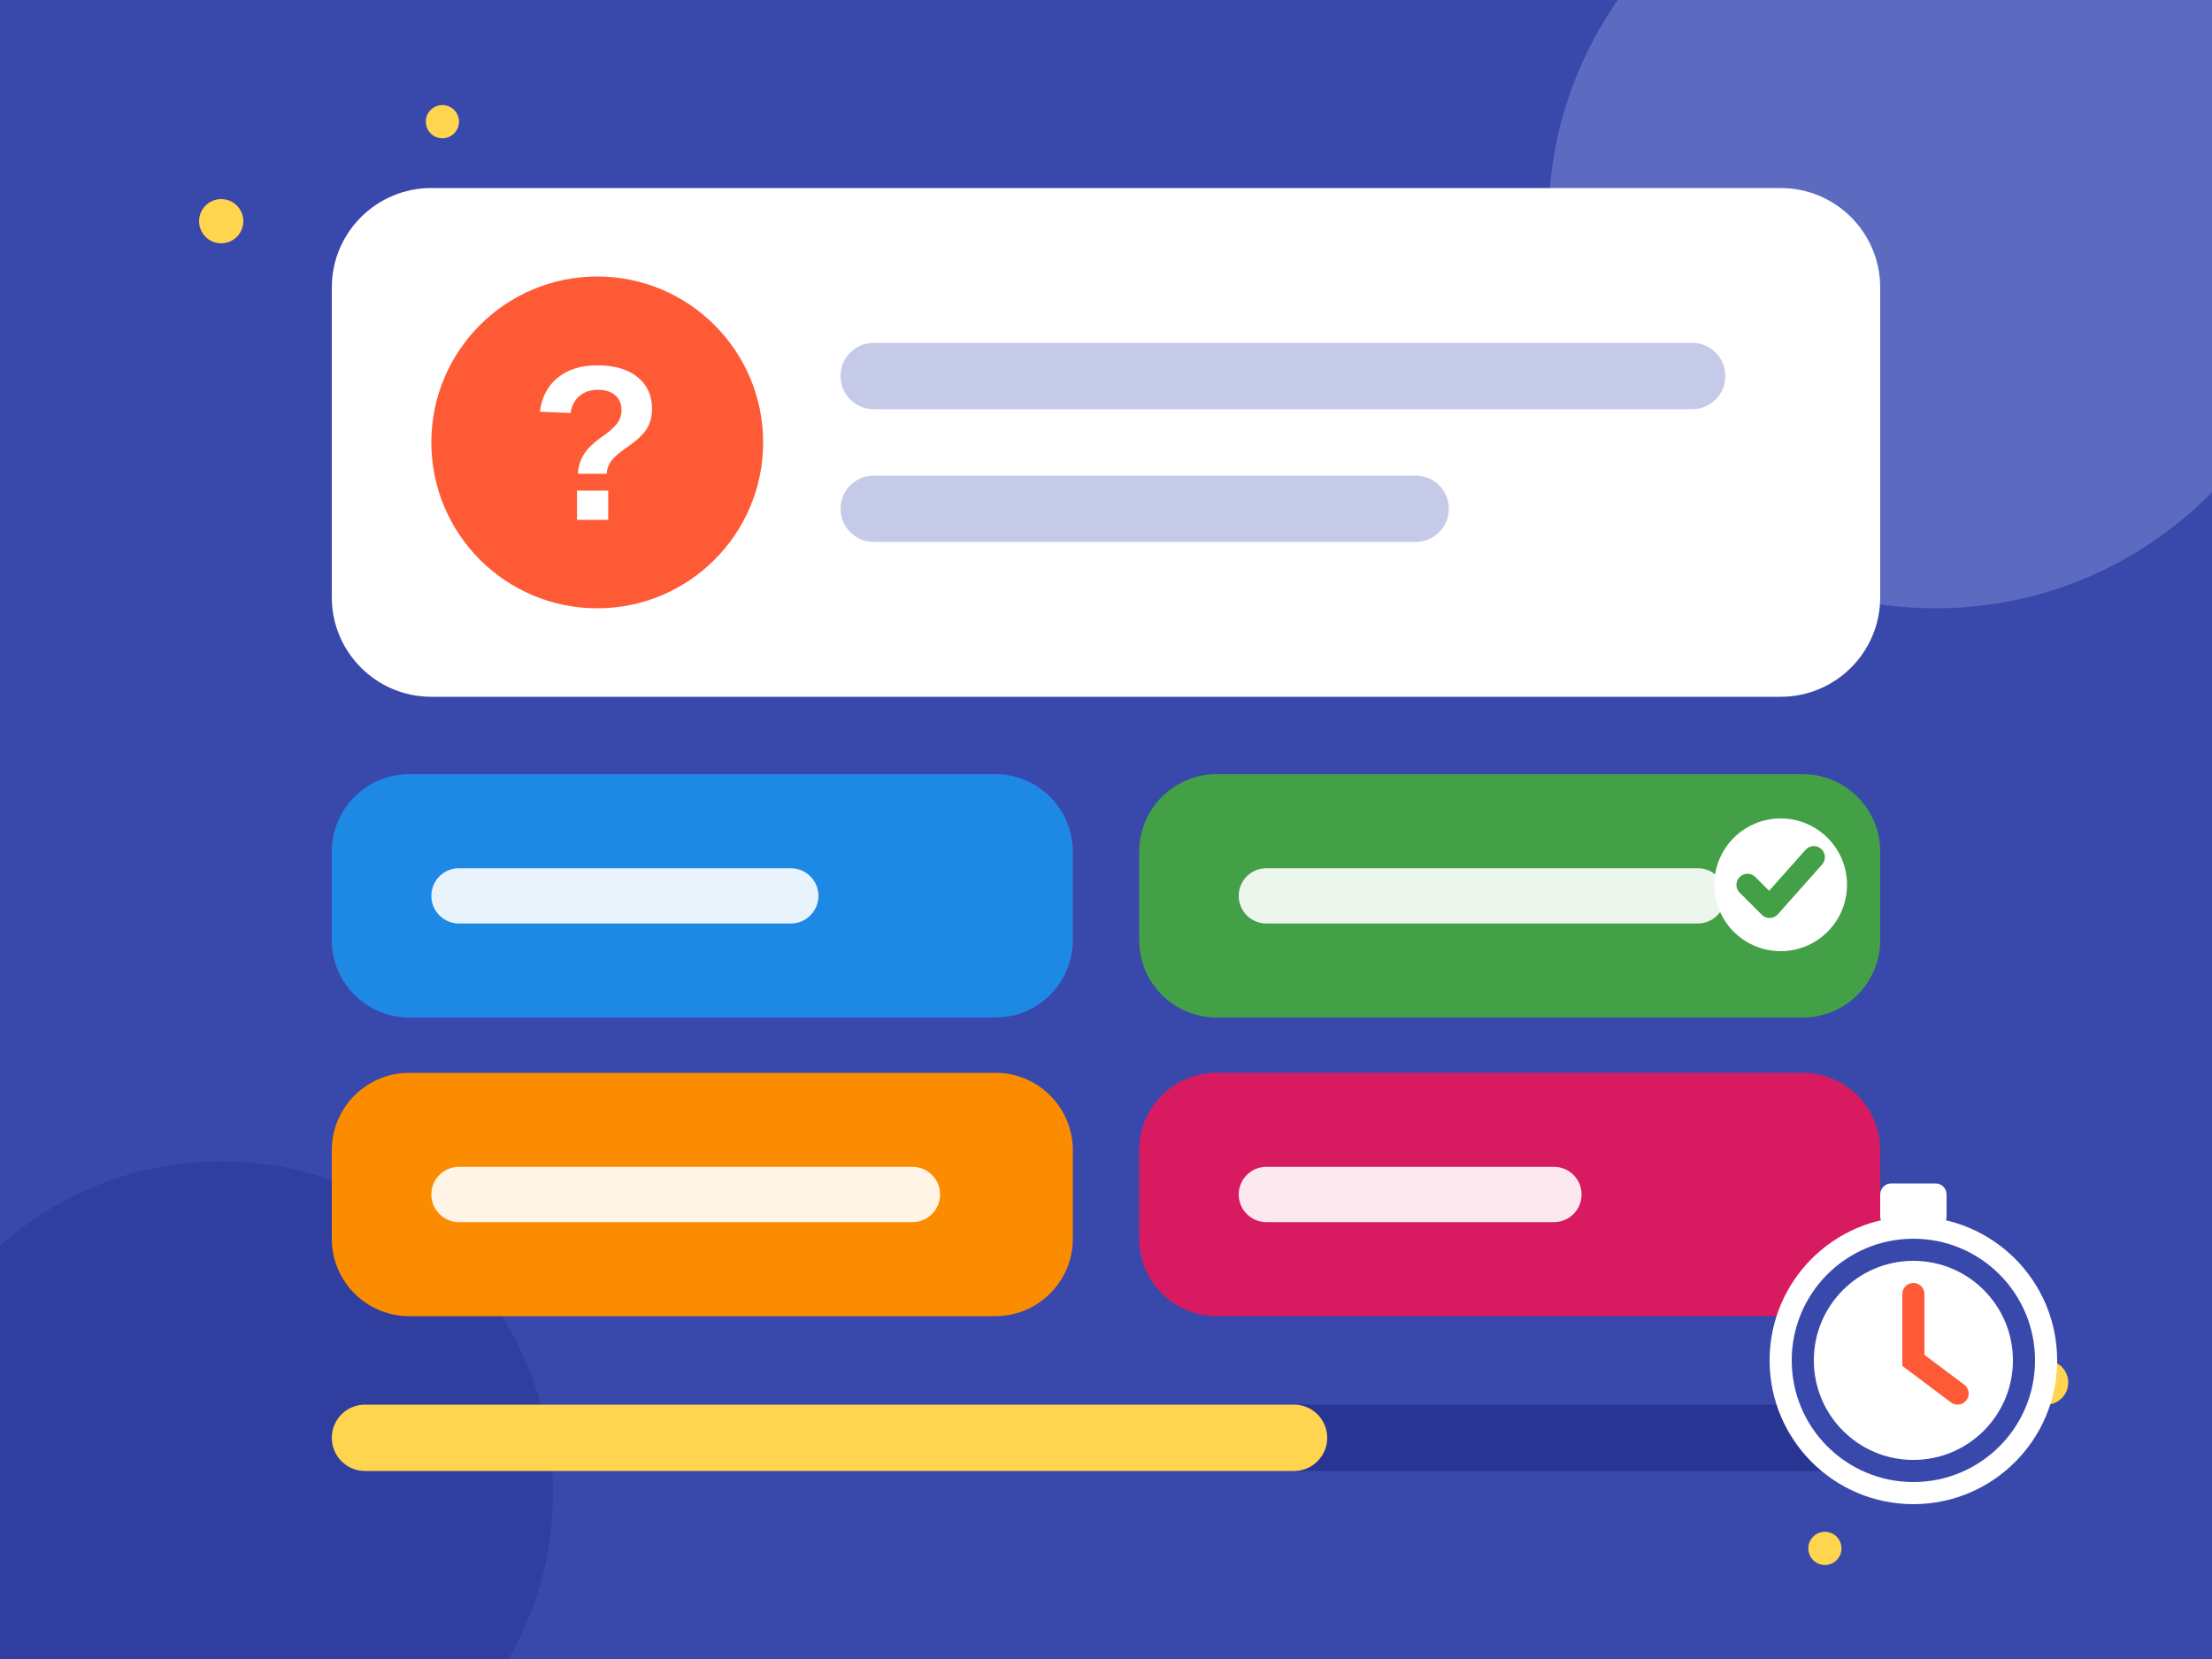
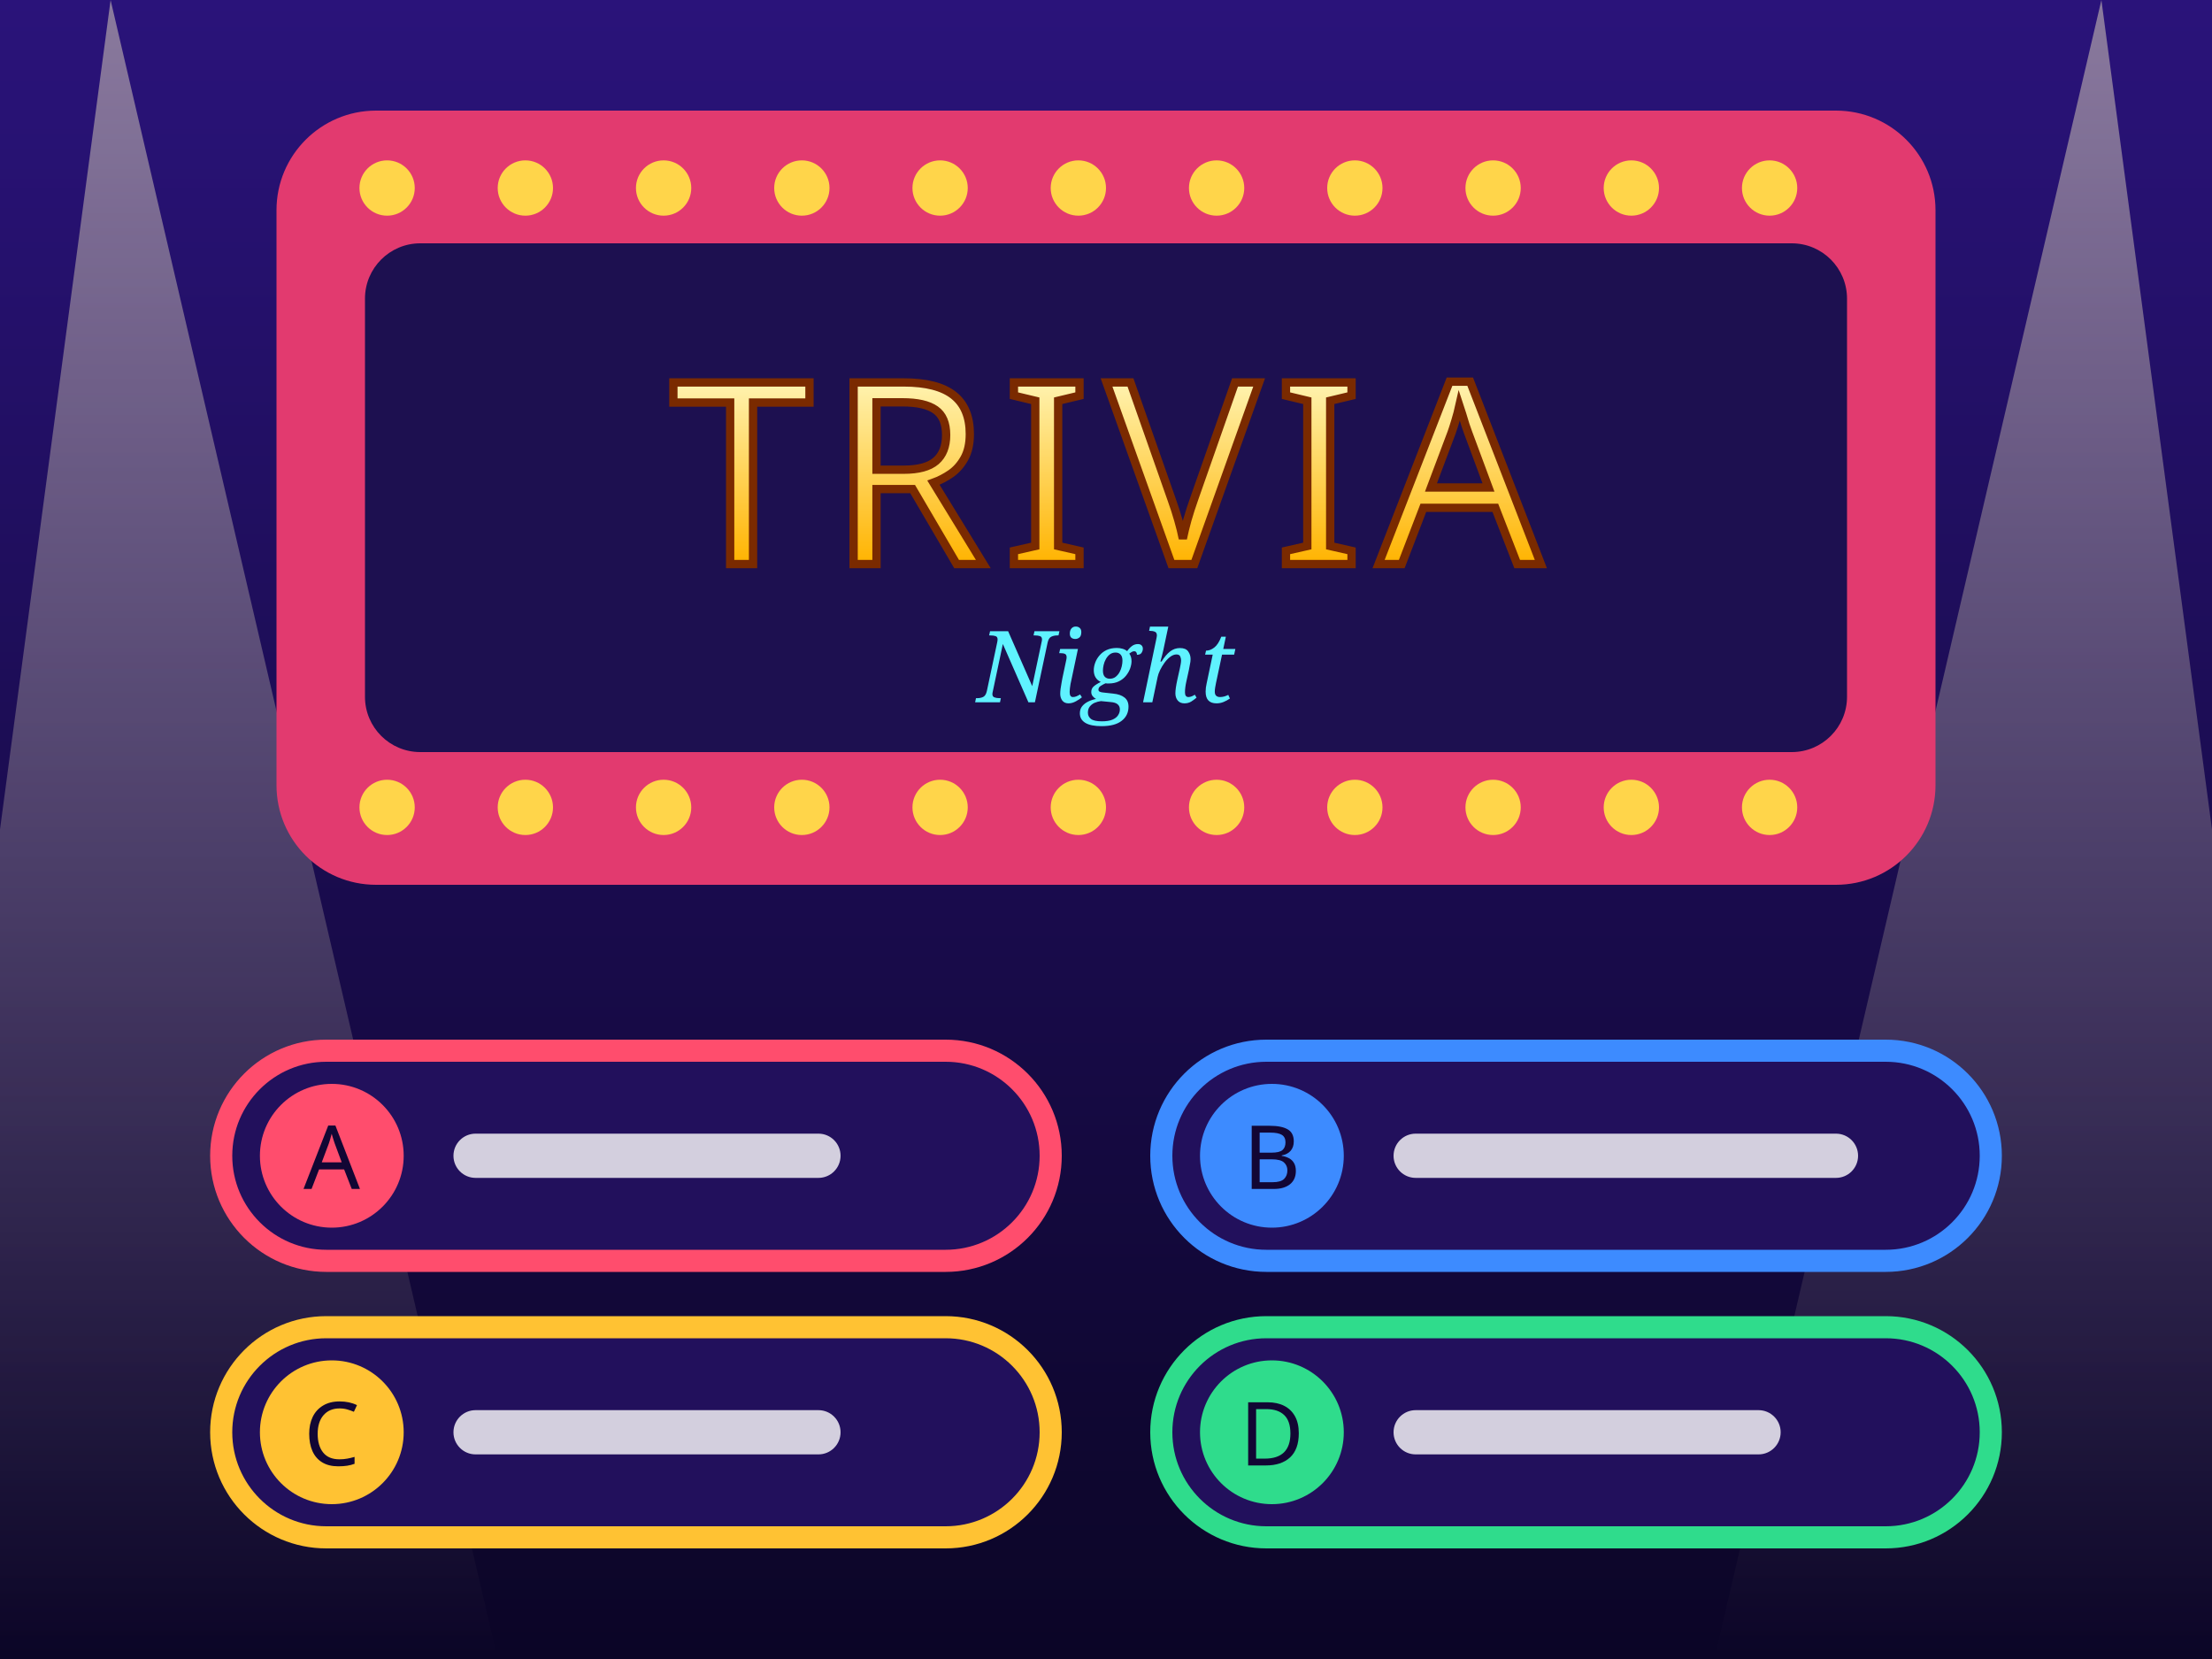
<svg xmlns="http://www.w3.org/2000/svg" viewBox="0 0 400 300">
-   <rect width="400" height="300" fill="#3949ab" />
-   <circle cx="350" cy="40" r="70" fill="#5c6bc0" />
-   <circle cx="40" cy="270" r="60" fill="#303f9f" />
-   <g fill="#ffd54f">
-     <circle cx="40" cy="40" r="4" />
-     <circle cx="80" cy="22" r="3" />
-     <circle cx="370" cy="250" r="4" />
-     <circle cx="330" cy="280" r="3" />
+   <defs>
+     <linearGradient id="s" x1="0" y1="0" x2="0" y2="1">
+       <stop offset="0" stop-color="#2a137a" />
+       <stop offset="1" stop-color="#0b0526" />
+     </linearGradient>
+     <linearGradient id="l" x1="0" y1="0" x2="0" y2="1">
+       <stop offset="0" stop-color="#fff6c8" stop-opacity=".45" />
+       <stop offset="1" stop-color="#fff6c8" stop-opacity="0" />
+     </linearGradient>
+     <linearGradient id="g" x1="0" y1="0" x2="0" y2="1">
+       <stop offset="0" stop-color="#fff3b0" />
+       <stop offset="1" stop-color="#ffb300" />
+     </linearGradient>
+   </defs>
+   <rect width="400" height="300" fill="url(#s)" />
+   <path d="M20 0L-20 300H90Z M380 0L310 300H420Z" fill="url(#l)" />
+   <rect x="50" y="20" width="300" height="140" rx="18" fill="#e23a6f" />
+   <rect x="66" y="44" width="268" height="92" rx="10" fill="#1d1050" />
+   <g fill="#ffd54a">
+     <circle cx="70" cy="34" r="5" />
+     <circle cx="70" cy="146" r="5" />
+     <circle cx="95" cy="34" r="5" />
+     <circle cx="95" cy="146" r="5" />
+     <circle cx="120" cy="34" r="5" />
+     <circle cx="120" cy="146" r="5" />
+     <circle cx="145" cy="34" r="5" />
+     <circle cx="145" cy="146" r="5" />
+     <circle cx="170" cy="34" r="5" />
+     <circle cx="170" cy="146" r="5" />
+     <circle cx="195" cy="34" r="5" />
+     <circle cx="195" cy="146" r="5" />
+     <circle cx="220" cy="34" r="5" />
+     <circle cx="220" cy="146" r="5" />
+     <circle cx="245" cy="34" r="5" />
+     <circle cx="245" cy="146" r="5" />
+     <circle cx="270" cy="34" r="5" />
+     <circle cx="270" cy="146" r="5" />
+     <circle cx="295" cy="34" r="5" />
+     <circle cx="295" cy="146" r="5" />
+     <circle cx="320" cy="34" r="5" />
+     <circle cx="320" cy="146" r="5" />
  </g>
-   <rect x="60" y="34" width="280" height="92" rx="18" fill="#fff" />
-   <circle cx="108" cy="80" r="30" fill="#ff5a36" />
-   <text x="108" y="94" font-family="Arial,sans-serif" font-weight="900" font-size="40" fill="#fff" text-anchor="middle">?</text>
-   <rect x="152" y="62" width="160" height="12" rx="6" fill="#c5cae9" />
-   <rect x="152" y="86" width="110" height="12" rx="6" fill="#c5cae9" />
-   <rect x="60" y="140" width="134" height="44" rx="14" fill="#1e88e5" />
-   <rect x="206" y="140" width="134" height="44" rx="14" fill="#43a047" />
-   <rect x="60" y="194" width="134" height="44" rx="14" fill="#fb8c00" />
-   <rect x="206" y="194" width="134" height="44" rx="14" fill="#d81b60" />
-   <g fill="#fff" opacity=".9">
-     <rect x="78" y="157" width="70" height="10" rx="5" />
-     <rect x="224" y="157" width="88" height="10" rx="5" />
-     <rect x="78" y="211" width="92" height="10" rx="5" />
-     <rect x="224" y="211" width="62" height="10" rx="5" />
-   </g>
-   <circle cx="322" cy="160" r="12" fill="#fff" />
-   <path d="M316 160l4 4 8-9" stroke="#43a047" stroke-width="4" fill="none" stroke-linecap="round" stroke-linejoin="round" />
-   <rect x="60" y="254" width="280" height="12" rx="6" fill="#283593" />
-   <rect x="60" y="254" width="180" height="12" rx="6" fill="#ffd54f" />
-   <circle cx="346" cy="246" r="26" fill="#fff" />
-   <circle cx="346" cy="246" r="20" fill="none" stroke="#3949ab" stroke-width="4" />
-   <path d="M346 234v12l8 6" stroke="#ff5a36" stroke-width="4" fill="none" stroke-linecap="round" />
-   <rect x="340" y="214" width="12" height="8" rx="2" fill="#fff" />
+   <text x="200" y="102" font-size="46" text-anchor="middle" fill="url(#g)" stroke="#7a2a00" stroke-width="1.5" font-family="Impact,Arial Black,sans-serif" letter-spacing="3">TRIVIA</text>
+   <text x="200" y="127" font-size="18" text-anchor="middle" fill="#5ff2ff" font-family="Georgia,serif" font-style="italic">Night</text>
+   <rect x="40" y="190" width="150" height="38" rx="19" fill="#22105c" stroke="#ff4d6d" stroke-width="4" />
+   <circle cx="60" cy="209" r="13" fill="#ff4d6d" />
+   <text x="60" y="215" font-size="16" text-anchor="middle" fill="#120634" font-family="Arial Black,sans-serif">A</text>
+   <rect x="82" y="205" width="70" height="8" rx="4" fill="#fff" opacity=".8" />
+   <rect x="210" y="190" width="150" height="38" rx="19" fill="#22105c" stroke="#3d8bff" stroke-width="4" />
+   <circle cx="230" cy="209" r="13" fill="#3d8bff" />
+   <text x="230" y="215" font-size="16" text-anchor="middle" fill="#120634" font-family="Arial Black,sans-serif">B</text>
+   <rect x="252" y="205" width="84" height="8" rx="4" fill="#fff" opacity=".8" />
+   <rect x="40" y="240" width="150" height="38" rx="19" fill="#22105c" stroke="#ffc233" stroke-width="4" />
+   <circle cx="60" cy="259" r="13" fill="#ffc233" />
+   <text x="60" y="265" font-size="16" text-anchor="middle" fill="#120634" font-family="Arial Black,sans-serif">C</text>
+   <rect x="82" y="255" width="70" height="8" rx="4" fill="#fff" opacity=".8" />
+   <rect x="210" y="240" width="150" height="38" rx="19" fill="#22105c" stroke="#2fdc8c" stroke-width="4" />
+   <circle cx="230" cy="259" r="13" fill="#2fdc8c" />
+   <text x="230" y="265" font-size="16" text-anchor="middle" fill="#120634" font-family="Arial Black,sans-serif">D</text>
+   <rect x="252" y="255" width="70" height="8" rx="4" fill="#fff" opacity=".8" />
</svg>
